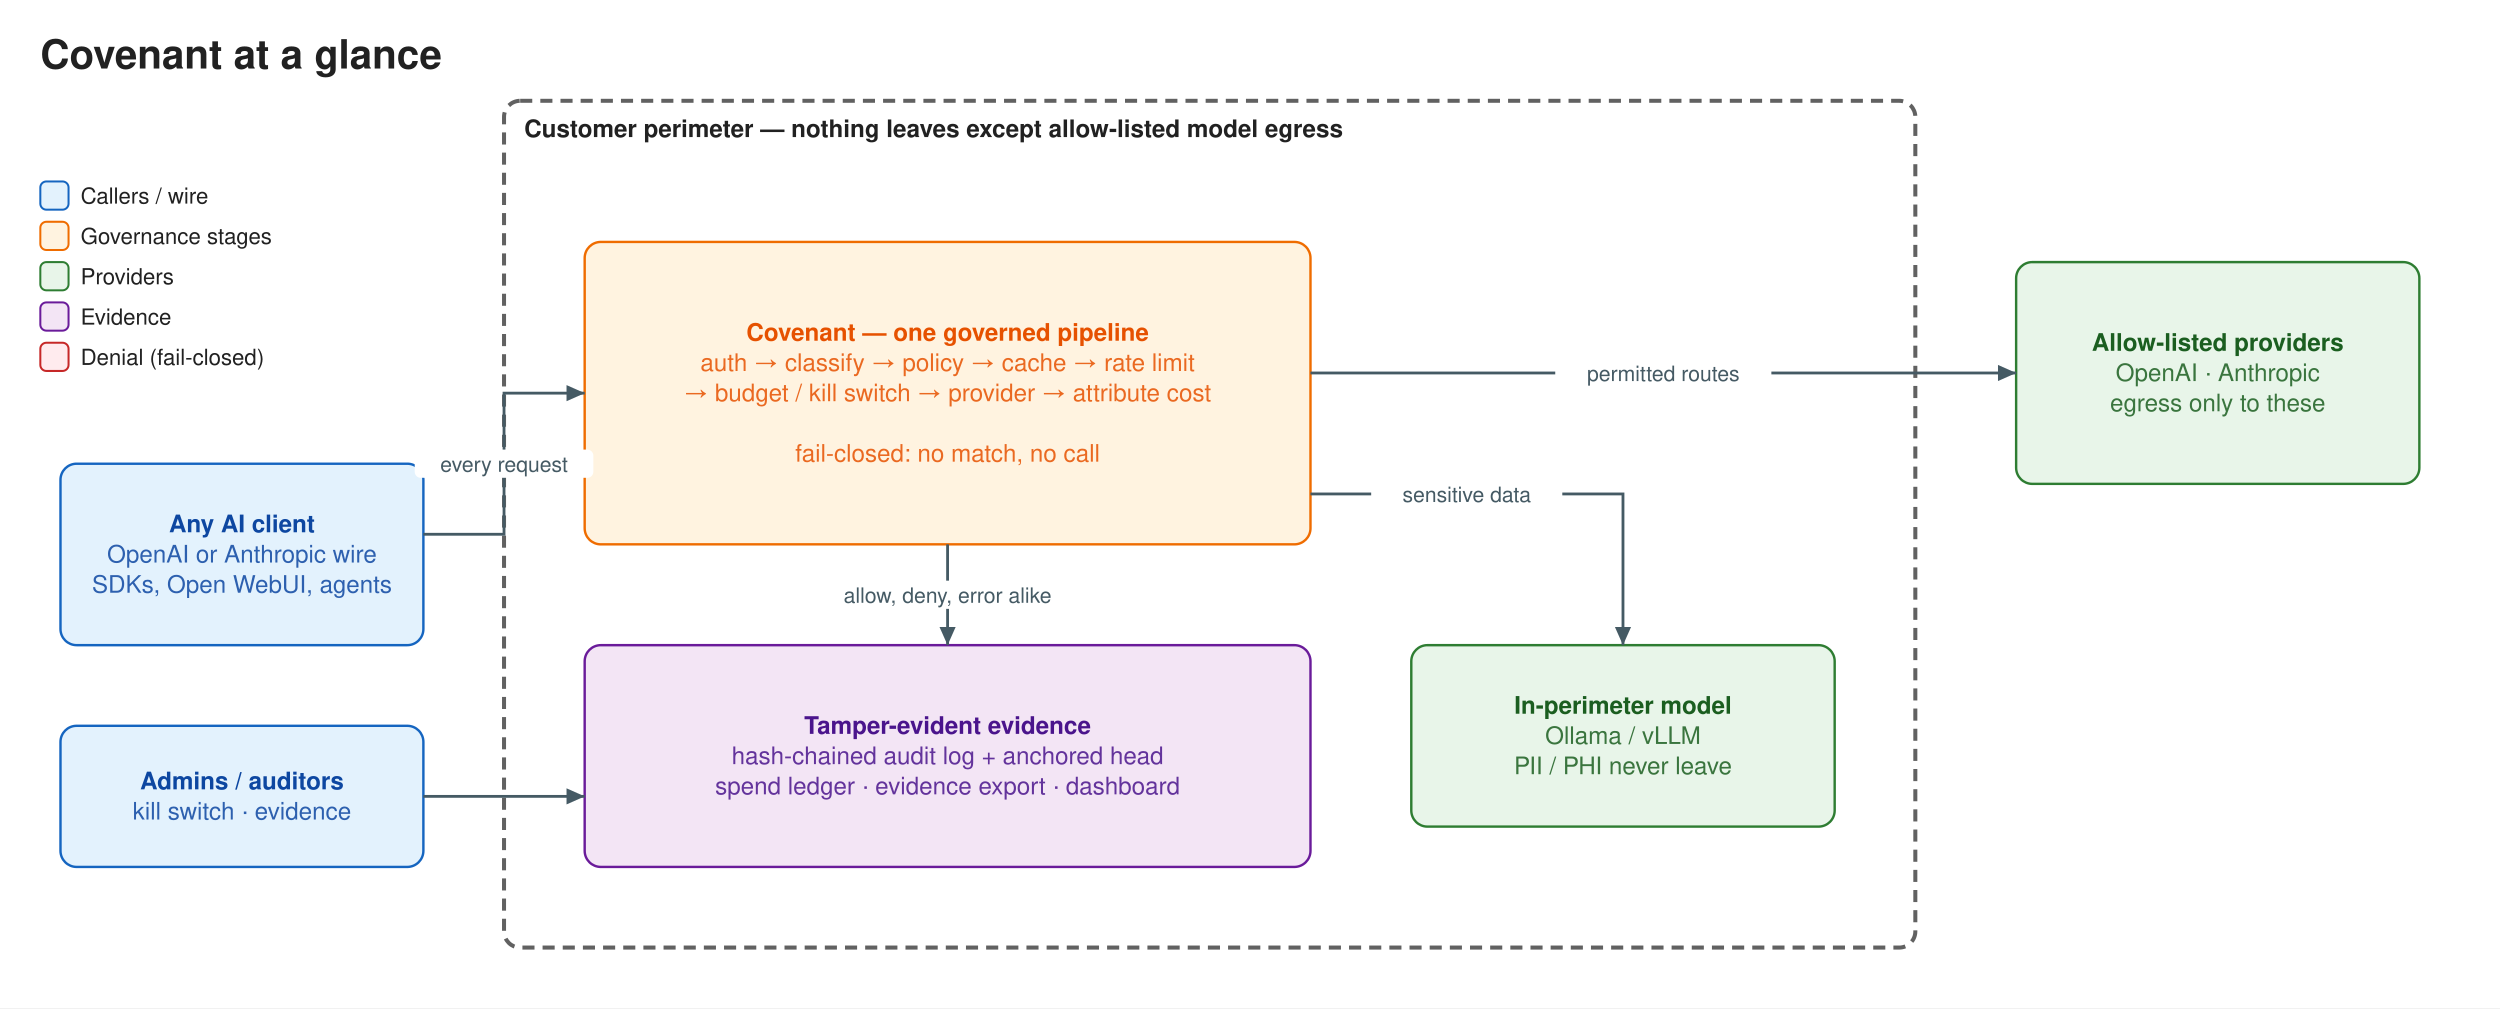
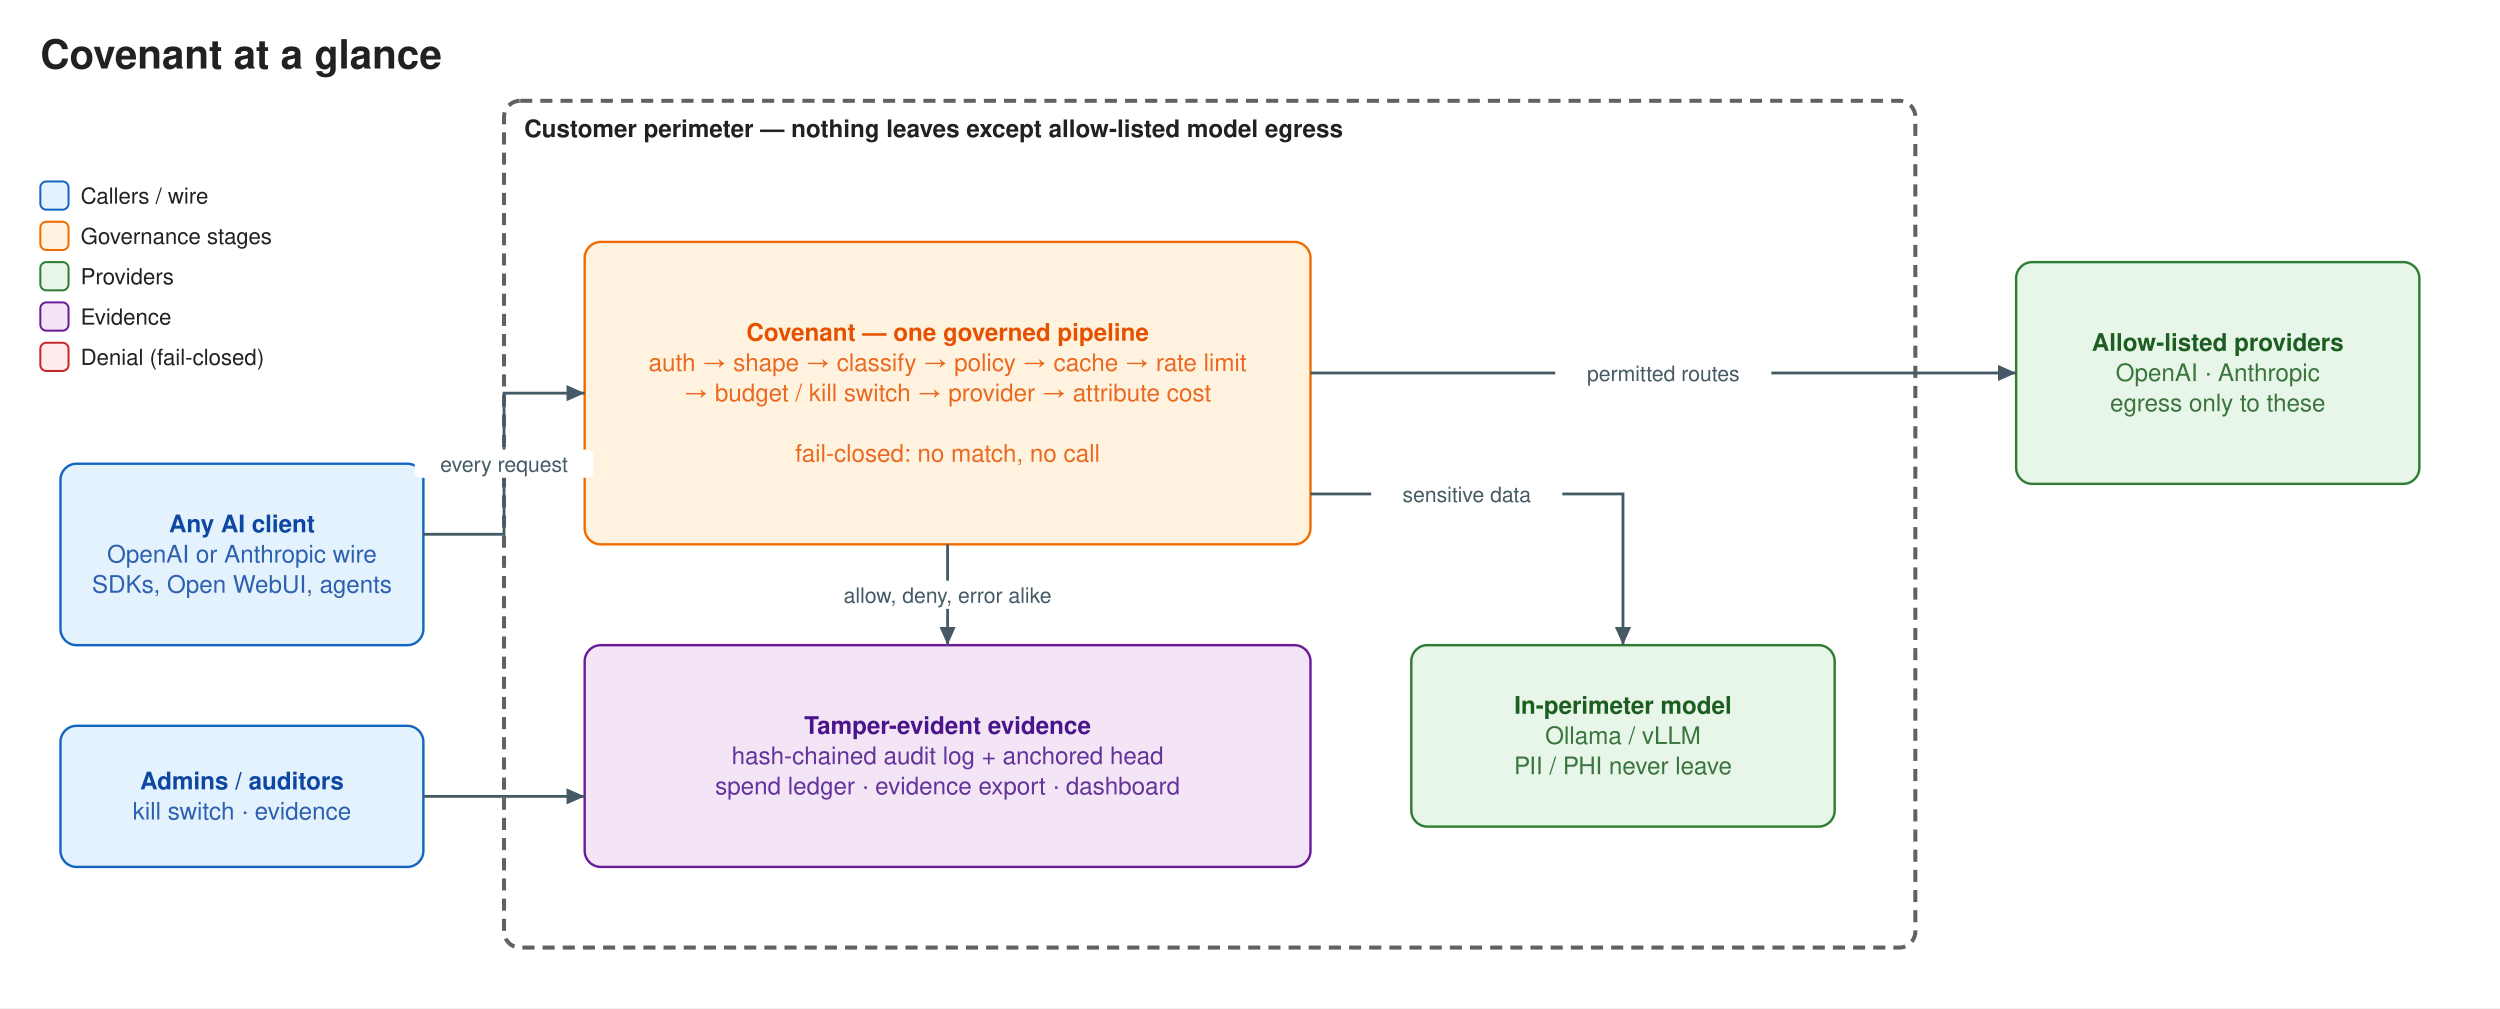
- <svg xmlns="http://www.w3.org/2000/svg" width="1240" height="500" viewBox="0 0 1240 500" font-family="-apple-system,Segoe UI,Helvetica,Arial,sans-serif" font-size="12" content="&lt;mxfile host=&quot;app.diagrams.net&quot; agent=&quot;Covenant gen_diagram.py&quot; version=&quot;24.0.0&quot;&gt;&lt;diagram name=&quot;Covenant architecture&quot; id=&quot;covenant-arch&quot;&gt;&lt;mxGraphModel dx=&quot;1240&quot; dy=&quot;500&quot; grid=&quot;1&quot; gridSize=&quot;10&quot; guides=&quot;1&quot; tooltips=&quot;1&quot; connect=&quot;1&quot; arrows=&quot;1&quot; fold=&quot;1&quot; page=&quot;1&quot; pageScale=&quot;1&quot; pageWidth=&quot;1270&quot; pageHeight=&quot;510&quot; math=&quot;0&quot; shadow=&quot;0&quot;&gt;&lt;root&gt;&lt;mxCell id=&quot;0&quot;/&gt;&lt;mxCell id=&quot;1&quot; parent=&quot;0&quot;/&gt;&lt;mxCell id=&quot;perimeter&quot; value=&quot;&amp;lt;b&amp;gt;Customer perimeter — nothing leaves except allow-listed model egress&amp;lt;/b&amp;gt;&quot; style=&quot;rounded=1;whiteSpace=wrap;html=1;fillColor=none;strokeColor=#616161;fontColor=#212121;verticalAlign=top;align=left;spacingLeft=8;spacingTop=2;container=1;dashed=1;strokeWidth=2;&quot; vertex=&quot;1&quot; parent=&quot;1&quot;&gt;&lt;mxGeometry x=&quot;250&quot; y=&quot;50&quot; width=&quot;700&quot; height=&quot;420&quot; as=&quot;geometry&quot;/&gt;&lt;/mxCell&gt;&lt;mxCell id=&quot;clients&quot; value=&quot;&amp;lt;b&amp;gt;Any AI client&amp;lt;/b&amp;gt;&amp;lt;br&amp;gt;OpenAI or Anthropic wire&amp;lt;br&amp;gt;SDKs, Open WebUI, agents&quot; style=&quot;rounded=1;whiteSpace=wrap;html=1;fillColor=#e3f2fd;strokeColor=#1565c0;fontColor=#0d47a1;&quot; vertex=&quot;1&quot; parent=&quot;1&quot;&gt;&lt;mxGeometry x=&quot;30&quot; y=&quot;230&quot; width=&quot;180&quot; height=&quot;90&quot; as=&quot;geometry&quot;/&gt;&lt;/mxCell&gt;&lt;mxCell id=&quot;covenant&quot; value=&quot;&amp;lt;b&amp;gt;Covenant — one governed pipeline&amp;lt;/b&amp;gt;&amp;lt;br&amp;gt;auth → classify → policy → cache → rate limit&amp;lt;br&amp;gt;→ budget / kill switch → provider → attribute cost&amp;lt;br&amp;gt;&amp;lt;br&amp;gt;fail-closed: no match, no call&quot; style=&quot;rounded=1;whiteSpace=wrap;html=1;fillColor=#fff3e0;strokeColor=#ef6c00;fontColor=#e65100;&quot; vertex=&quot;1&quot; parent=&quot;1&quot;&gt;&lt;mxGeometry x=&quot;290&quot; y=&quot;120&quot; width=&quot;360&quot; height=&quot;150&quot; as=&quot;geometry&quot;/&gt;&lt;/mxCell&gt;&lt;mxCell id=&quot;evidence&quot; value=&quot;&amp;lt;b&amp;gt;Tamper-evident evidence&amp;lt;/b&amp;gt;&amp;lt;br&amp;gt;hash-chained audit log + anchored head&amp;lt;br&amp;gt;spend ledger · evidence export · dashboard&quot; style=&quot;rounded=1;whiteSpace=wrap;html=1;fillColor=#f3e5f5;strokeColor=#6a1b9a;fontColor=#4a148c;&quot; vertex=&quot;1&quot; parent=&quot;1&quot;&gt;&lt;mxGeometry x=&quot;290&quot; y=&quot;320&quot; width=&quot;360&quot; height=&quot;110&quot; as=&quot;geometry&quot;/&gt;&lt;/mxCell&gt;&lt;mxCell id=&quot;local&quot; value=&quot;&amp;lt;b&amp;gt;In-perimeter model&amp;lt;/b&amp;gt;&amp;lt;br&amp;gt;Ollama / vLLM&amp;lt;br&amp;gt;PII / PHI never leave&quot; style=&quot;rounded=1;whiteSpace=wrap;html=1;fillColor=#e8f5e9;strokeColor=#2e7d32;fontColor=#1b5e20;&quot; vertex=&quot;1&quot; parent=&quot;1&quot;&gt;&lt;mxGeometry x=&quot;700&quot; y=&quot;320&quot; width=&quot;210&quot; height=&quot;90&quot; as=&quot;geometry&quot;/&gt;&lt;/mxCell&gt;&lt;mxCell id=&quot;external&quot; value=&quot;&amp;lt;b&amp;gt;Allow-listed providers&amp;lt;/b&amp;gt;&amp;lt;br&amp;gt;OpenAI · Anthropic&amp;lt;br&amp;gt;egress only to these&quot; style=&quot;rounded=1;whiteSpace=wrap;html=1;fillColor=#e8f5e9;strokeColor=#2e7d32;fontColor=#1b5e20;&quot; vertex=&quot;1&quot; parent=&quot;1&quot;&gt;&lt;mxGeometry x=&quot;1000&quot; y=&quot;130&quot; width=&quot;200&quot; height=&quot;110&quot; as=&quot;geometry&quot;/&gt;&lt;/mxCell&gt;&lt;mxCell id=&quot;admins&quot; value=&quot;&amp;lt;b&amp;gt;Admins / auditors&amp;lt;/b&amp;gt;&amp;lt;br&amp;gt;kill switch · evidence&quot; style=&quot;rounded=1;whiteSpace=wrap;html=1;fillColor=#e3f2fd;strokeColor=#1565c0;fontColor=#0d47a1;&quot; vertex=&quot;1&quot; parent=&quot;1&quot;&gt;&lt;mxGeometry x=&quot;30&quot; y=&quot;360&quot; width=&quot;180&quot; height=&quot;70&quot; as=&quot;geometry&quot;/&gt;&lt;/mxCell&gt;&lt;mxCell id=&quot;e0&quot; value=&quot;every request&quot; style=&quot;edgeStyle=orthogonalEdgeStyle;rounded=1;html=1;endArrow=block;endFill=1;strokeColor=#455a64;&quot; edge=&quot;1&quot; parent=&quot;1&quot; source=&quot;clients&quot; target=&quot;covenant&quot;&gt;&lt;mxGeometry relative=&quot;1&quot; as=&quot;geometry&quot;/&gt;&lt;/mxCell&gt;&lt;mxCell id=&quot;e1&quot; value=&quot;permitted routes&quot; style=&quot;edgeStyle=orthogonalEdgeStyle;rounded=1;html=1;endArrow=block;endFill=1;strokeColor=#455a64;&quot; edge=&quot;1&quot; parent=&quot;1&quot; source=&quot;covenant&quot; target=&quot;external&quot;&gt;&lt;mxGeometry relative=&quot;1&quot; as=&quot;geometry&quot;/&gt;&lt;/mxCell&gt;&lt;mxCell id=&quot;e2&quot; value=&quot;sensitive data&quot; style=&quot;edgeStyle=orthogonalEdgeStyle;rounded=1;html=1;endArrow=block;endFill=1;strokeColor=#455a64;&quot; edge=&quot;1&quot; parent=&quot;1&quot; source=&quot;covenant&quot; target=&quot;local&quot;&gt;&lt;mxGeometry relative=&quot;1&quot; as=&quot;geometry&quot;/&gt;&lt;/mxCell&gt;&lt;mxCell id=&quot;e3&quot; value=&quot;allow, deny, error alike&quot; style=&quot;edgeStyle=orthogonalEdgeStyle;rounded=1;html=1;endArrow=block;endFill=1;strokeColor=#455a64;&quot; edge=&quot;1&quot; parent=&quot;1&quot; source=&quot;covenant&quot; target=&quot;evidence&quot;&gt;&lt;mxGeometry relative=&quot;1&quot; as=&quot;geometry&quot;/&gt;&lt;/mxCell&gt;&lt;mxCell id=&quot;e4&quot; value=&quot;&quot; style=&quot;edgeStyle=orthogonalEdgeStyle;rounded=1;html=1;endArrow=block;endFill=1;strokeColor=#455a64;&quot; edge=&quot;1&quot; parent=&quot;1&quot; source=&quot;admins&quot; target=&quot;evidence&quot;&gt;&lt;mxGeometry relative=&quot;1&quot; as=&quot;geometry&quot;/&gt;&lt;/mxCell&gt;&lt;/root&gt;&lt;/mxGraphModel&gt;&lt;/diagram&gt;&lt;/mxfile&gt;">
+ <svg xmlns="http://www.w3.org/2000/svg" width="1240" height="500" viewBox="0 0 1240 500" font-family="-apple-system,Segoe UI,Helvetica,Arial,sans-serif" font-size="12" content="&lt;mxfile host=&quot;app.diagrams.net&quot; agent=&quot;Covenant gen_diagram.py&quot; version=&quot;24.0.0&quot;&gt;&lt;diagram name=&quot;Covenant architecture&quot; id=&quot;covenant-arch&quot;&gt;&lt;mxGraphModel dx=&quot;1240&quot; dy=&quot;500&quot; grid=&quot;1&quot; gridSize=&quot;10&quot; guides=&quot;1&quot; tooltips=&quot;1&quot; connect=&quot;1&quot; arrows=&quot;1&quot; fold=&quot;1&quot; page=&quot;1&quot; pageScale=&quot;1&quot; pageWidth=&quot;1270&quot; pageHeight=&quot;510&quot; math=&quot;0&quot; shadow=&quot;0&quot;&gt;&lt;root&gt;&lt;mxCell id=&quot;0&quot;/&gt;&lt;mxCell id=&quot;1&quot; parent=&quot;0&quot;/&gt;&lt;mxCell id=&quot;perimeter&quot; value=&quot;&amp;lt;b&amp;gt;Customer perimeter — nothing leaves except allow-listed model egress&amp;lt;/b&amp;gt;&quot; style=&quot;rounded=1;whiteSpace=wrap;html=1;fillColor=none;strokeColor=#616161;fontColor=#212121;verticalAlign=top;align=left;spacingLeft=8;spacingTop=2;container=1;dashed=1;strokeWidth=2;&quot; vertex=&quot;1&quot; parent=&quot;1&quot;&gt;&lt;mxGeometry x=&quot;250&quot; y=&quot;50&quot; width=&quot;700&quot; height=&quot;420&quot; as=&quot;geometry&quot;/&gt;&lt;/mxCell&gt;&lt;mxCell id=&quot;clients&quot; value=&quot;&amp;lt;b&amp;gt;Any AI client&amp;lt;/b&amp;gt;&amp;lt;br&amp;gt;OpenAI or Anthropic wire&amp;lt;br&amp;gt;SDKs, Open WebUI, agents&quot; style=&quot;rounded=1;whiteSpace=wrap;html=1;fillColor=#e3f2fd;strokeColor=#1565c0;fontColor=#0d47a1;&quot; vertex=&quot;1&quot; parent=&quot;1&quot;&gt;&lt;mxGeometry x=&quot;30&quot; y=&quot;230&quot; width=&quot;180&quot; height=&quot;90&quot; as=&quot;geometry&quot;/&gt;&lt;/mxCell&gt;&lt;mxCell id=&quot;covenant&quot; value=&quot;&amp;lt;b&amp;gt;Covenant — one governed pipeline&amp;lt;/b&amp;gt;&amp;lt;br&amp;gt;auth → shape → classify → policy → cache → rate limit&amp;lt;br&amp;gt;→ budget / kill switch → provider → attribute cost&amp;lt;br&amp;gt;&amp;lt;br&amp;gt;fail-closed: no match, no call&quot; style=&quot;rounded=1;whiteSpace=wrap;html=1;fillColor=#fff3e0;strokeColor=#ef6c00;fontColor=#e65100;&quot; vertex=&quot;1&quot; parent=&quot;1&quot;&gt;&lt;mxGeometry x=&quot;290&quot; y=&quot;120&quot; width=&quot;360&quot; height=&quot;150&quot; as=&quot;geometry&quot;/&gt;&lt;/mxCell&gt;&lt;mxCell id=&quot;evidence&quot; value=&quot;&amp;lt;b&amp;gt;Tamper-evident evidence&amp;lt;/b&amp;gt;&amp;lt;br&amp;gt;hash-chained audit log + anchored head&amp;lt;br&amp;gt;spend ledger · evidence export · dashboard&quot; style=&quot;rounded=1;whiteSpace=wrap;html=1;fillColor=#f3e5f5;strokeColor=#6a1b9a;fontColor=#4a148c;&quot; vertex=&quot;1&quot; parent=&quot;1&quot;&gt;&lt;mxGeometry x=&quot;290&quot; y=&quot;320&quot; width=&quot;360&quot; height=&quot;110&quot; as=&quot;geometry&quot;/&gt;&lt;/mxCell&gt;&lt;mxCell id=&quot;local&quot; value=&quot;&amp;lt;b&amp;gt;In-perimeter model&amp;lt;/b&amp;gt;&amp;lt;br&amp;gt;Ollama / vLLM&amp;lt;br&amp;gt;PII / PHI never leave&quot; style=&quot;rounded=1;whiteSpace=wrap;html=1;fillColor=#e8f5e9;strokeColor=#2e7d32;fontColor=#1b5e20;&quot; vertex=&quot;1&quot; parent=&quot;1&quot;&gt;&lt;mxGeometry x=&quot;700&quot; y=&quot;320&quot; width=&quot;210&quot; height=&quot;90&quot; as=&quot;geometry&quot;/&gt;&lt;/mxCell&gt;&lt;mxCell id=&quot;external&quot; value=&quot;&amp;lt;b&amp;gt;Allow-listed providers&amp;lt;/b&amp;gt;&amp;lt;br&amp;gt;OpenAI · Anthropic&amp;lt;br&amp;gt;egress only to these&quot; style=&quot;rounded=1;whiteSpace=wrap;html=1;fillColor=#e8f5e9;strokeColor=#2e7d32;fontColor=#1b5e20;&quot; vertex=&quot;1&quot; parent=&quot;1&quot;&gt;&lt;mxGeometry x=&quot;1000&quot; y=&quot;130&quot; width=&quot;200&quot; height=&quot;110&quot; as=&quot;geometry&quot;/&gt;&lt;/mxCell&gt;&lt;mxCell id=&quot;admins&quot; value=&quot;&amp;lt;b&amp;gt;Admins / auditors&amp;lt;/b&amp;gt;&amp;lt;br&amp;gt;kill switch · evidence&quot; style=&quot;rounded=1;whiteSpace=wrap;html=1;fillColor=#e3f2fd;strokeColor=#1565c0;fontColor=#0d47a1;&quot; vertex=&quot;1&quot; parent=&quot;1&quot;&gt;&lt;mxGeometry x=&quot;30&quot; y=&quot;360&quot; width=&quot;180&quot; height=&quot;70&quot; as=&quot;geometry&quot;/&gt;&lt;/mxCell&gt;&lt;mxCell id=&quot;e0&quot; value=&quot;every request&quot; style=&quot;edgeStyle=orthogonalEdgeStyle;rounded=1;html=1;endArrow=block;endFill=1;strokeColor=#455a64;&quot; edge=&quot;1&quot; parent=&quot;1&quot; source=&quot;clients&quot; target=&quot;covenant&quot;&gt;&lt;mxGeometry relative=&quot;1&quot; as=&quot;geometry&quot;/&gt;&lt;/mxCell&gt;&lt;mxCell id=&quot;e1&quot; value=&quot;permitted routes&quot; style=&quot;edgeStyle=orthogonalEdgeStyle;rounded=1;html=1;endArrow=block;endFill=1;strokeColor=#455a64;&quot; edge=&quot;1&quot; parent=&quot;1&quot; source=&quot;covenant&quot; target=&quot;external&quot;&gt;&lt;mxGeometry relative=&quot;1&quot; as=&quot;geometry&quot;/&gt;&lt;/mxCell&gt;&lt;mxCell id=&quot;e2&quot; value=&quot;sensitive data&quot; style=&quot;edgeStyle=orthogonalEdgeStyle;rounded=1;html=1;endArrow=block;endFill=1;strokeColor=#455a64;&quot; edge=&quot;1&quot; parent=&quot;1&quot; source=&quot;covenant&quot; target=&quot;local&quot;&gt;&lt;mxGeometry relative=&quot;1&quot; as=&quot;geometry&quot;/&gt;&lt;/mxCell&gt;&lt;mxCell id=&quot;e3&quot; value=&quot;allow, deny, error alike&quot; style=&quot;edgeStyle=orthogonalEdgeStyle;rounded=1;html=1;endArrow=block;endFill=1;strokeColor=#455a64;&quot; edge=&quot;1&quot; parent=&quot;1&quot; source=&quot;covenant&quot; target=&quot;evidence&quot;&gt;&lt;mxGeometry relative=&quot;1&quot; as=&quot;geometry&quot;/&gt;&lt;/mxCell&gt;&lt;mxCell id=&quot;e4&quot; value=&quot;&quot; style=&quot;edgeStyle=orthogonalEdgeStyle;rounded=1;html=1;endArrow=block;endFill=1;strokeColor=#455a64;&quot; edge=&quot;1&quot; parent=&quot;1&quot; source=&quot;admins&quot; target=&quot;evidence&quot;&gt;&lt;mxGeometry relative=&quot;1&quot; as=&quot;geometry&quot;/&gt;&lt;/mxCell&gt;&lt;/root&gt;&lt;/mxGraphModel&gt;&lt;/diagram&gt;&lt;/mxfile&gt;">
  <rect width="1240" height="500" fill="#ffffff" />
  <text x="20" y="34" font-size="20" font-weight="700" fill="#212121">Covenant at a glance</text>
  <rect x="250" y="50" width="700" height="420" rx="8" fill="none" stroke="#616161" stroke-width="2" stroke-dasharray="6 4" />
  <text x="260" y="68" font-weight="700" fill="#212121">Customer perimeter — nothing leaves except allow-listed model egress</text>
  <rect x="30" y="230" width="180" height="90" rx="8" fill="#e3f2fd" stroke="#1565c0" stroke-width="1.2" />
  <text x="120.0" y="264.0" text-anchor="middle" fill="#0d47a1" font-weight="700">Any AI client</text>
  <text x="120.0" y="279.0" text-anchor="middle" fill="#0d47a1" fill-opacity="0.85">OpenAI or Anthropic wire</text>
  <text x="120.0" y="294.0" text-anchor="middle" fill="#0d47a1" fill-opacity="0.85">SDKs, Open WebUI, agents</text>
  <rect x="290" y="120" width="360" height="150" rx="8" fill="#fff3e0" stroke="#ef6c00" stroke-width="1.2" />
  <text x="470.0" y="169.0" text-anchor="middle" fill="#e65100" font-weight="700">Covenant — one governed pipeline</text>
-   <text x="470.0" y="184.0" text-anchor="middle" fill="#e65100" fill-opacity="0.85">auth → classify → policy → cache → rate limit</text>
+   <text x="470.0" y="184.0" text-anchor="middle" fill="#e65100" fill-opacity="0.85">auth → shape → classify → policy → cache → rate limit</text>
  <text x="470.0" y="199.0" text-anchor="middle" fill="#e65100" fill-opacity="0.85">→ budget / kill switch → provider → attribute cost</text>
  <text x="470.0" y="214.0" text-anchor="middle" fill="#e65100" fill-opacity="0.85" />
  <text x="470.0" y="229.0" text-anchor="middle" fill="#e65100" fill-opacity="0.85">fail-closed: no match, no call</text>
  <rect x="290" y="320" width="360" height="110" rx="8" fill="#f3e5f5" stroke="#6a1b9a" stroke-width="1.2" />
  <text x="470.0" y="364.0" text-anchor="middle" fill="#4a148c" font-weight="700">Tamper-evident evidence</text>
  <text x="470.0" y="379.0" text-anchor="middle" fill="#4a148c" fill-opacity="0.85">hash-chained audit log + anchored head</text>
  <text x="470.0" y="394.0" text-anchor="middle" fill="#4a148c" fill-opacity="0.85">spend ledger · evidence export · dashboard</text>
  <rect x="700" y="320" width="210" height="90" rx="8" fill="#e8f5e9" stroke="#2e7d32" stroke-width="1.2" />
  <text x="805.0" y="354.0" text-anchor="middle" fill="#1b5e20" font-weight="700">In-perimeter model</text>
  <text x="805.0" y="369.0" text-anchor="middle" fill="#1b5e20" fill-opacity="0.85">Ollama / vLLM</text>
  <text x="805.0" y="384.0" text-anchor="middle" fill="#1b5e20" fill-opacity="0.85">PII / PHI never leave</text>
  <rect x="1000" y="130" width="200" height="110" rx="8" fill="#e8f5e9" stroke="#2e7d32" stroke-width="1.2" />
  <text x="1100.0" y="174.0" text-anchor="middle" fill="#1b5e20" font-weight="700">Allow-listed providers</text>
  <text x="1100.0" y="189.0" text-anchor="middle" fill="#1b5e20" fill-opacity="0.85">OpenAI · Anthropic</text>
  <text x="1100.0" y="204.0" text-anchor="middle" fill="#1b5e20" fill-opacity="0.85">egress only to these</text>
  <rect x="30" y="360" width="180" height="70" rx="8" fill="#e3f2fd" stroke="#1565c0" stroke-width="1.2" />
  <text x="120.0" y="391.5" text-anchor="middle" fill="#0d47a1" font-weight="700">Admins / auditors</text>
  <text x="120.0" y="406.5" text-anchor="middle" fill="#0d47a1" fill-opacity="0.85">kill switch · evidence</text>
  <polyline points="210,265 250,265 250,195 290,195" fill="none" stroke="#455a64" stroke-width="1.4" />
  <polygon points="290,195 281.0,199.0 281.0,191.0" fill="#455a64" />
  <rect x="205.7" y="223.0" width="88.6" height="14" rx="3" fill="#ffffff" />
  <text x="250.0" y="234.0" text-anchor="middle" font-size="10.5" fill="#455a64">every request</text>
  <polyline points="650,185 1000,185" fill="none" stroke="#455a64" stroke-width="1.4" />
  <polygon points="1000,185 991.0,189.0 991.0,181.0" fill="#455a64" />
  <rect x="771.4" y="178.0" width="107.2" height="14" rx="3" fill="#ffffff" />
  <text x="825.0" y="189.0" text-anchor="middle" font-size="10.5" fill="#455a64">permitted routes</text>
  <polyline points="650,245 805,245 805,320" fill="none" stroke="#455a64" stroke-width="1.4" />
  <polygon points="805,320 801.0,311.0 809.0,311.0" fill="#455a64" />
  <rect x="680.1" y="238.0" width="94.8" height="14" rx="3" fill="#ffffff" />
  <text x="727.5" y="249.0" text-anchor="middle" font-size="10.5" fill="#455a64">sensitive data</text>
  <polyline points="470,270 470,320" fill="none" stroke="#455a64" stroke-width="1.4" />
  <polygon points="470,320 466.0,311.0 474.0,311.0" fill="#455a64" />
  <rect x="391.6" y="288.0" width="156.8" height="14" rx="3" fill="#ffffff" />
  <text x="470.0" y="299.0" text-anchor="middle" font-size="10.5" fill="#455a64">allow, deny, error alike</text>
  <polyline points="210,395 290,395" fill="none" stroke="#455a64" stroke-width="1.4" />
  <polygon points="290,395 281.0,399.0 281.0,391.0" fill="#455a64" />
  <rect x="20" y="90" width="14" height="14" rx="3" fill="#e3f2fd" stroke="#1565c0" />
  <text x="40" y="101" font-size="11" fill="#212121">Callers / wire</text>
  <rect x="20" y="110" width="14" height="14" rx="3" fill="#fff3e0" stroke="#ef6c00" />
  <text x="40" y="121" font-size="11" fill="#212121">Governance stages</text>
  <rect x="20" y="130" width="14" height="14" rx="3" fill="#e8f5e9" stroke="#2e7d32" />
  <text x="40" y="141" font-size="11" fill="#212121">Providers</text>
  <rect x="20" y="150" width="14" height="14" rx="3" fill="#f3e5f5" stroke="#6a1b9a" />
  <text x="40" y="161" font-size="11" fill="#212121">Evidence</text>
  <rect x="20" y="170" width="14" height="14" rx="3" fill="#ffebee" stroke="#c62828" />
  <text x="40" y="181" font-size="11" fill="#212121">Denial (fail-closed)</text>
</svg>
